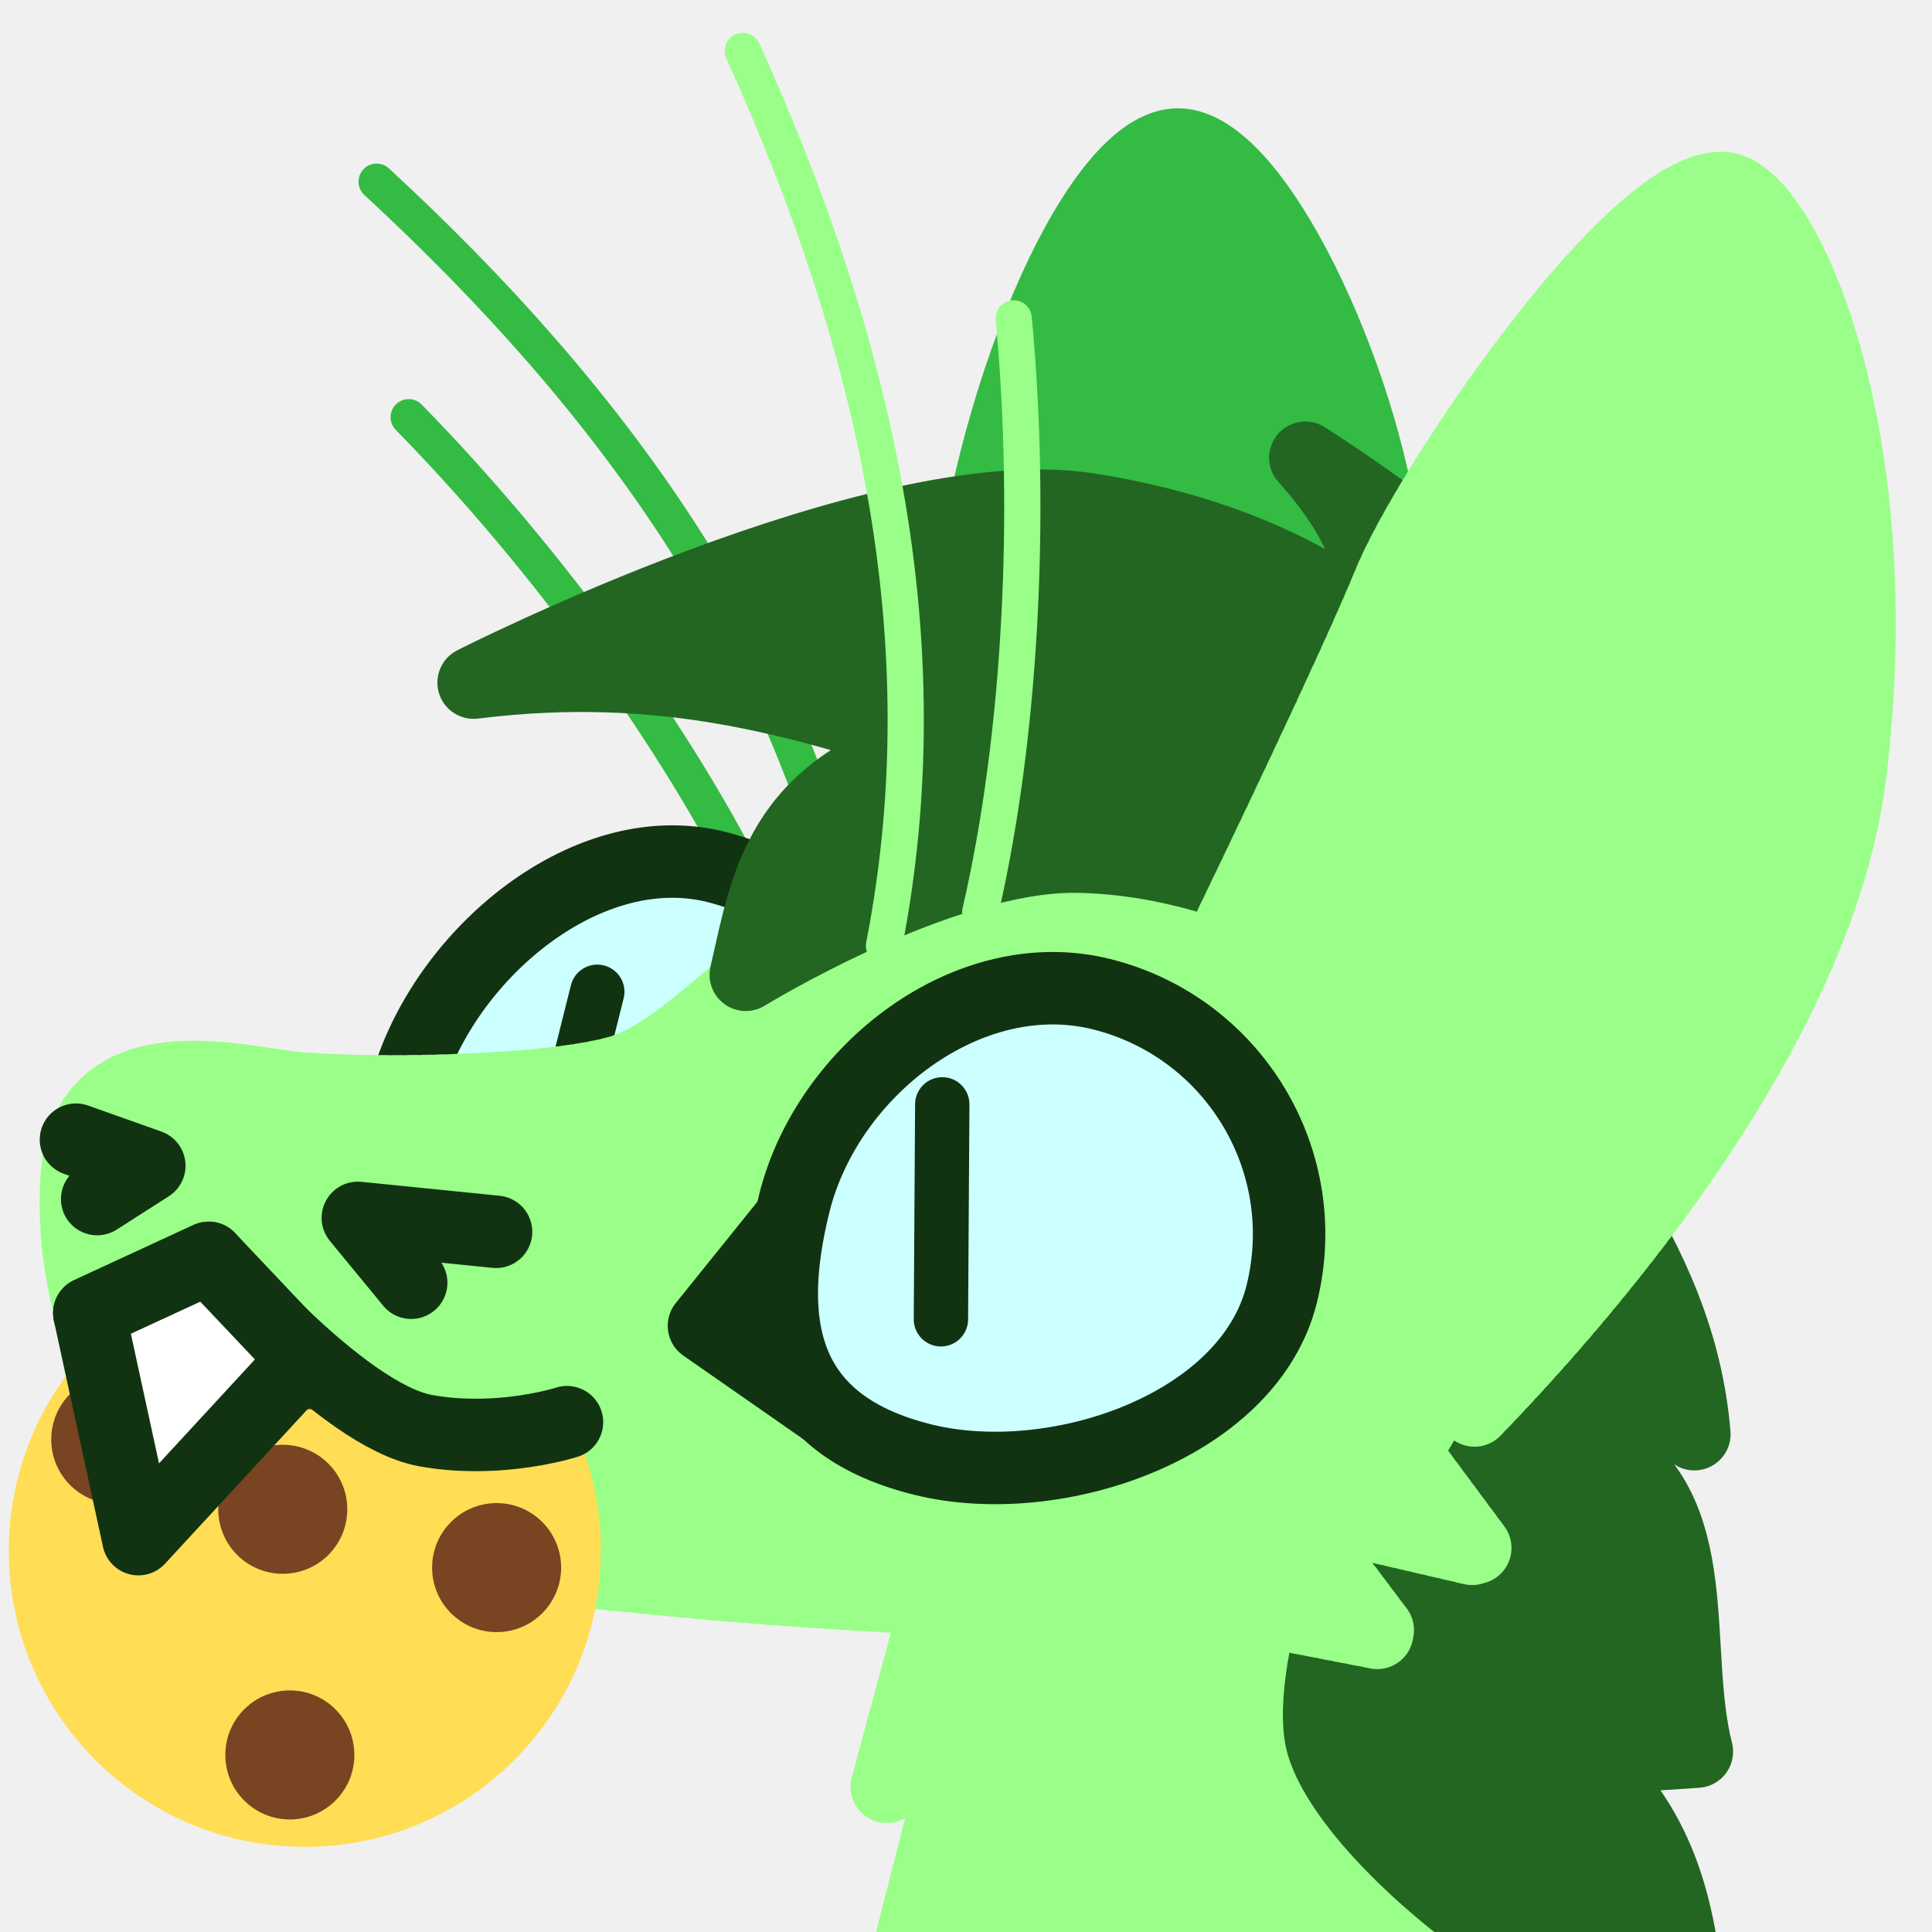
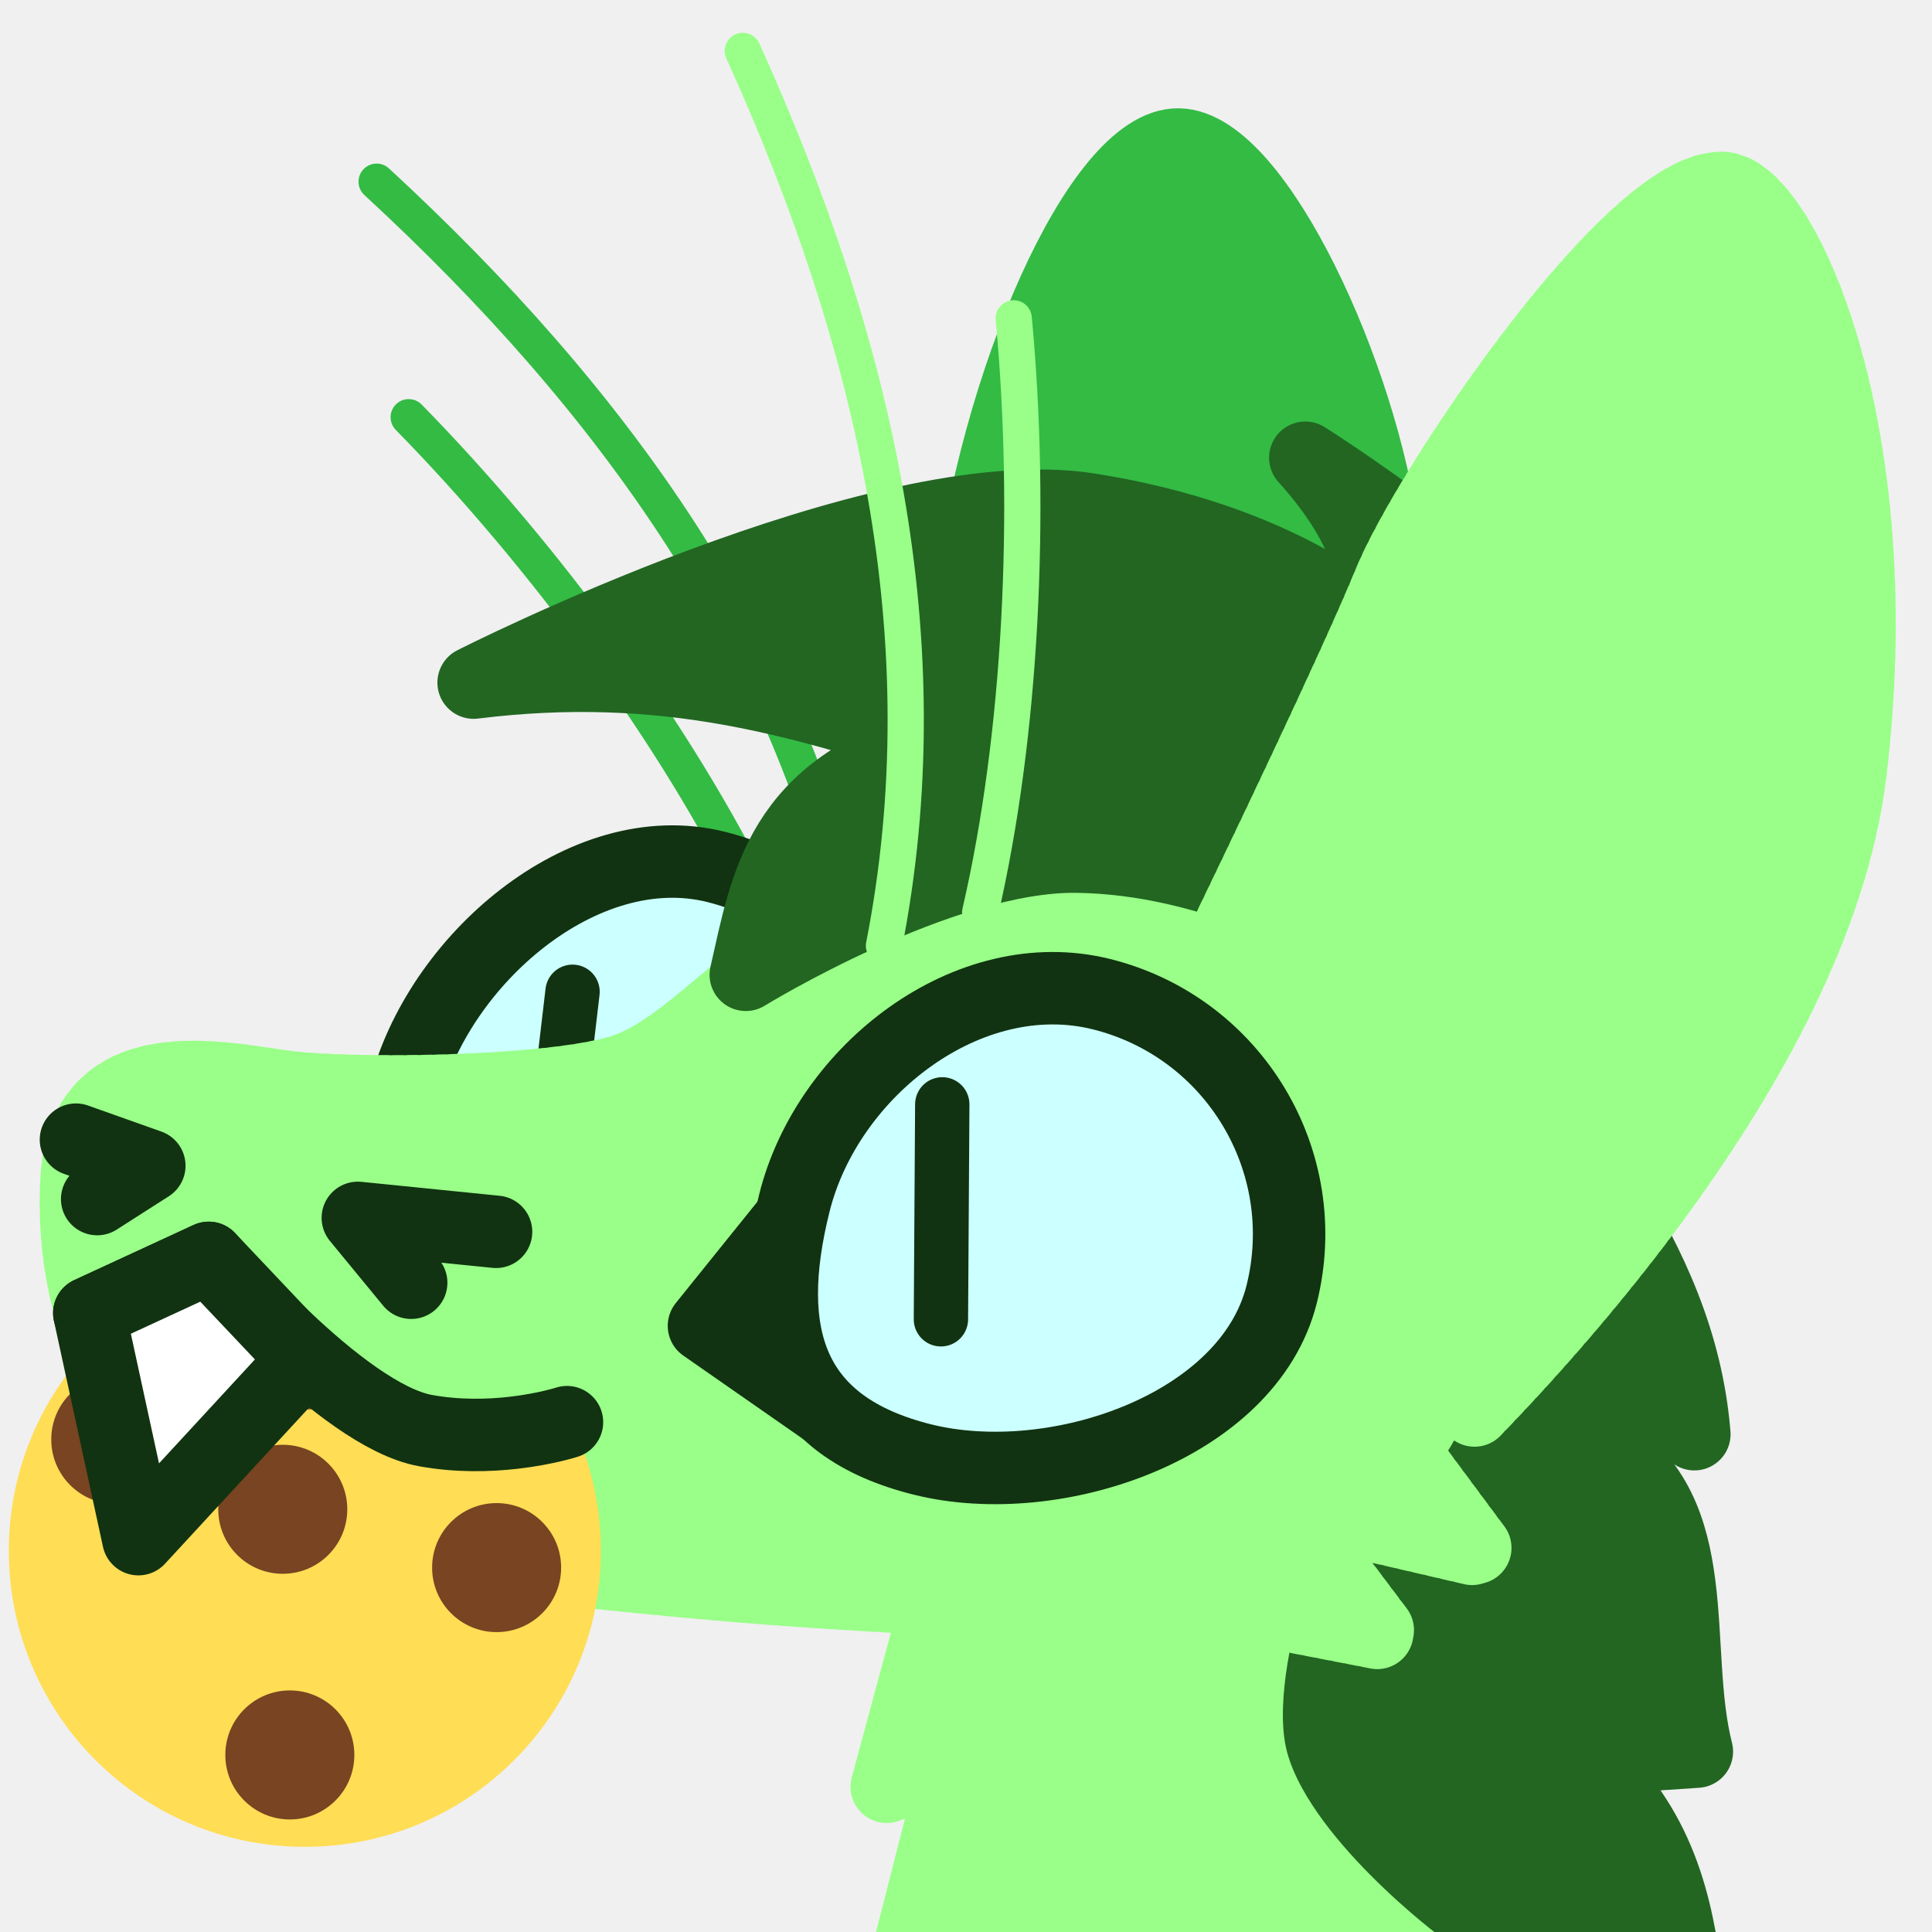
<svg xmlns="http://www.w3.org/2000/svg" version="1.1" id="svg824" width="1706.667" height="1706.667" viewBox="0 0 1706.667 1706.667">
  <defs id="defs828" />
  <g id="layer1" style="display:inline">
    <path style="display:inline;fill:#262;stroke:#262;stroke-width:64;stroke-linecap:round;stroke-linejoin:round;-inkscape-stroke:none;paint-order:fill markers stroke;stop-color:#000000" d="m 1298.031,865.098 c 70.798,131.454 185.382,239.025 198.706,401.828 -29.438,-19.135 -55.932,-14.719 -79.483,13.247 91.022,54.7 58.514,175.917 81.69,267.15 l -99.353,6.624 c 66.759,58.919 81.773,128.186 90.522,198.706 l -494.507,2.208 c -24.38,-41.481 23.115,-208.563 66.236,-227.044 0,0 3.379,-20.015 -75.353,-9.455 C 1015.23,1271.09 1172.184,1096.186 1298.031,865.098 Z" id="path3091" />
    <path style="opacity:1;fill:#9f8;fill-opacity:1;stroke:#9f8;stroke-width:64;stroke-linecap:round;stroke-linejoin:round;stroke-miterlimit:4;stroke-dasharray:none;stroke-dashoffset:0;stroke-opacity:1;paint-order:fill markers stroke;stop-color:#000000" d="m 848.093,1338.888 -64.785,239.508 62.822,-25.521 -51.043,200.244 459.384,-15.705 c 0,0 -127.607,-94.233 -149.202,-184.539 -21.595,-90.306 51.043,-253.25 51.043,-253.25 z" id="path3340" />
    <g id="g12988" transform="rotate(14.03742,864.68,1035.706)">
      <path style="display:inline;fill:none;fill-opacity:1;stroke:#3b4;stroke-width:32;stroke-linecap:round;stroke-linejoin:round;stroke-miterlimit:4;stroke-dasharray:none;stroke-dashoffset:0;stroke-opacity:1;paint-order:fill markers stroke;stop-color:#000000" d="m 214.247,510.634 c 146.957,90.167 298.173,215.743 401.657,338.766" id="path6280-0-6" />
      <path style="display:inline;fill:none;fill-opacity:1;stroke:#3b4;stroke-width:32;stroke-linecap:round;stroke-linejoin:round;stroke-miterlimit:4;stroke-dasharray:none;stroke-dashoffset:0;stroke-opacity:1;paint-order:fill markers stroke;stop-color:#000000" d="M 136.307,315.67 C 386.364,452.289 592.003,626.13 711.506,872.152" id="path6280-3" />
      <g id="g12997">
        <path id="path1915-9" style="display:inline;fill:#cff;stroke:#131;stroke-width:64;stroke-linecap:round;stroke-linejoin:round;paint-order:fill markers stroke;stop-color:#000000" d="m 792.618,1048.728 c 10e-6,120.717 -155.86,218.577 -276.577,218.577 -120.717,0 -160.577,-55.86 -160.577,-176.577 0,-120.717 97.86,-260.577 218.577,-260.577 120.717,0 218.577,97.86 218.577,218.577 z" />
-         <path style="opacity:1;fill:#ffffff;fill-opacity:1;stroke:#131;stroke-width:48;stroke-linecap:round;stroke-linejoin:round;stroke-miterlimit:4;stroke-dasharray:none;stroke-dashoffset:0;stroke-opacity:1;paint-order:fill markers stroke;stop-color:#000000" d="M 498.974,962.622 V 1132.626" id="path2372" />
+         <path style="opacity:1;fill:#ffffff;fill-opacity:1;stroke:#131;stroke-width:48;stroke-linecap:round;stroke-linejoin:round;stroke-miterlimit:4;stroke-dasharray:none;stroke-dashoffset:0;stroke-opacity:1;paint-order:fill markers stroke;stop-color:#000000" d="m 477.77,967.923 21.204,164.703" id="path2372" />
      </g>
      <path style="opacity:1;fill:#3b4;fill-opacity:1;stroke:#3b4;stroke-width:64;stroke-linecap:round;stroke-miterlimit:4;stroke-dasharray:none;stroke-dashoffset:0;stroke-opacity:1;paint-order:fill markers stroke;stop-color:#000000" d="m 834.171,894.549 c 0,0 -75.393,-160.403 -99.507,-341.537 -26.528,-199.265 14.089,-425.401 80.873,-441.019 66.784,-15.618 208.006,160.036 259.205,292.512 51.199,132.475 69.033,440.632 69.033,440.632 z" id="path1640" />
      <path id="path1148" style="display:inline;opacity:1;fill:#9f8;stroke:#9f8;stroke-width:64;stroke-linecap:round;stroke-linejoin:round;stroke-miterlimit:4;stroke-dasharray:6.4, 6.4;stroke-dashoffset:0;stroke-opacity:1;paint-order:fill markers stroke;stop-color:#000000" d="m 1299.055,1153.559 c 0,0 -0.108,-10.821 -0.951,-28.418 -0.422,-8.799 -1.026,-19.291 -1.895,-30.973 -0.869,-11.681 -2,-24.552 -3.473,-38.105 -1.473,-13.553 -3.289,-27.788 -5.523,-42.201 -2.235,-14.413 -4.889,-29.005 -8.043,-43.268 -1.577,-7.131 -3.279,-14.182 -5.115,-21.086 -1.836,-6.904 -3.807,-13.662 -5.922,-20.213 -2.115,-6.551 -4.373,-12.892 -6.787,-18.963 -2.414,-6.071 -4.983,-11.87 -7.715,-17.334 -2.732,-5.464 -5.935,-10.786 -9.539,-15.961 -3.604,-5.175 -7.611,-10.205 -11.949,-15.084 -4.338,-4.879 -9.007,-9.609 -13.94,-14.186 -4.932,-4.576 -10.126,-8.999 -15.514,-13.266 -5.387,-4.266 -10.967,-8.375 -16.67,-12.324 -5.703,-3.949 -11.53,-7.738 -17.41,-11.363 -11.761,-7.251 -23.737,-13.847 -35.371,-19.76 -11.634,-5.913 -22.926,-11.142 -33.32,-15.66 -10.395,-4.519 -19.891,-8.326 -27.934,-11.395 -16.085,-6.137 -26.354,-9.318 -26.354,-9.318 -106.831,-15.988 -232.175,6.969 -312.625,60.014 -101.267,66.77 -136.887,176.629 -198.707,211.955 -61.82,35.325 -225.2,77.273 -280.396,83.897 -55.196,6.623 -183.25,6.625 -161.172,123.641 22.078,117.016 112.599,282.605 377.541,247.279 264.942,-35.326 313.515,-44.157 536.508,-88.314 22.897,-4.534 53.848,-18.32 86.828,-36.947 l 213.871,-11.428 -92.926,-75.256 c 5.358,-4.84 10.6,-9.718 15.633,-14.637 l 142.076,-2.375 -84.881,-69.668 c 3.481,-6.554 6.481,-13.021 8.627,-19.307 1.052,-3.082 2.033,-6.627 3.047,-9.977 z" />
      <path style="display:inline;fill:#262;stroke:#262;stroke-width:64;stroke-linecap:round;stroke-linejoin:round;-inkscape-stroke:none;paint-order:fill markers stroke;stop-color:#000000" d="M 880.931,744.045 C 763.916,771.643 622.613,916.257 622.613,916.257 620.953,833.211 611.28,749.437 735.213,677.809 c -124.695,-7.457 -249.288,-15.117 -408.452,46.365 0,0 303.226,-263.622 490.142,-280.397 172.212,-15.455 264.942,37.533 264.942,37.533 -0.192,-45.683 -31.458,-88.259 -90.522,-128.055 0,0 295.852,97.145 333.385,194.291 37.533,97.145 28.702,167.796 28.702,167.796 l -243.752,34.923 c 0,0 -111.711,-33.819 -228.727,-6.221 z" id="path1637" />
      <g id="g1806" transform="translate(1219.241,525.5313)">
        <circle style="fill:#ffdd55;stroke:none;stroke-width:64;stroke-linecap:round;stroke-linejoin:round;paint-order:fill markers stroke;stop-color:#000000" id="path873" cx="-1063.094" cy="743.172" transform="rotate(-14.03742)" r="261.498" />
        <circle style="fill:#784421;stroke:none;stroke-width:64;stroke-linecap:round;stroke-linejoin:round;paint-order:fill markers stroke;stop-color:#000000" id="path1029" cx="-1230.141" cy="644.818" transform="rotate(-14.03742)" r="56.983" />
        <circle style="display:inline;fill:#784421;stroke:none;stroke-width:64;stroke-linecap:round;stroke-linejoin:round;paint-order:fill markers stroke;stop-color:#000000" id="path1029-4" cx="-1082.609" cy="706.485" transform="rotate(-14.03742)" r="56.983" />
        <circle style="display:inline;fill:#784421;stroke:none;stroke-width:64;stroke-linecap:round;stroke-linejoin:round;paint-order:fill markers stroke;stop-color:#000000" id="path1029-11" cx="-1076.364" cy="923.489" transform="rotate(-14.03742)" r="56.983" />
        <circle style="display:inline;fill:#784421;stroke:none;stroke-width:64;stroke-linecap:round;stroke-linejoin:round;paint-order:fill markers stroke;stop-color:#000000" id="path1029-9" cx="-893.705" cy="758.004" transform="rotate(-14.03742)" r="56.983" />
        <circle style="display:inline;fill:#784421;stroke:none;stroke-width:64;stroke-linecap:round;stroke-linejoin:round;paint-order:fill markers stroke;stop-color:#000000" id="path1029-1" cx="-1060.752" cy="561.294" transform="rotate(-14.03742)" r="56.983" />
      </g>
      <path id="path13483" style="display:inline;opacity:1;fill:#9f8;stroke:#9f8;stroke-width:64;stroke-linecap:round;stroke-linejoin:round;stroke-miterlimit:4;stroke-dasharray:6.4, 6.4;stroke-dashoffset:0;stroke-opacity:1;paint-order:fill markers stroke;stop-color:#000000" d="m 1292.465,32.427 c -78.399,13.079 -189.645,320.445 -202.472,409.824 -11.421,79.578 -53.232,282.096 -65.136,339.497 0,0 10.652,1.448 27.528,4.855 8.438,1.703 18.431,3.896 29.428,6.643 10.996,2.747 22.995,6.046 35.443,9.964 12.448,3.918 25.347,8.453 38.14,13.67 6.397,2.608 12.767,5.386 19.043,8.343 6.276,2.957 12.455,6.091 18.471,9.413 6.016,3.322 11.867,6.83 17.485,10.532 5.618,3.702 11.002,7.599 16.084,11.698 5.082,4.099 9.861,8.401 14.268,12.912 4.407,4.512 8.441,9.234 12.036,14.174 3.594,4.94 7.082,10.238 10.462,15.828 3.38,5.591 6.651,11.474 9.815,17.588 3.164,6.113 6.22,12.455 9.167,18.963 2.947,6.508 5.786,13.182 8.515,19.957 5.458,13.549 10.477,27.505 15.053,41.354 4.576,13.849 8.71,27.591 12.393,40.717 3.683,13.126 6.917,25.635 9.696,37.015 2.779,11.379 5.101,21.629 6.965,30.239 3.728,17.219 5.614,27.874 5.614,27.874 76.201,-131.87 213.467,-405.661 185.463,-627.421 C 1487.585,202.448 1343.305,23.946 1292.465,32.427 Z" />
      <g id="g13003">
        <path style="opacity:1;fill:#9f8;fill-opacity:1;stroke:none;stroke-width:64;stroke-linecap:round;stroke-linejoin:round;stroke-miterlimit:4;stroke-dasharray:none;stroke-dashoffset:0;stroke-opacity:1;paint-order:fill markers stroke;stop-color:#000000" d="m 132.471,1346.787 90.522,-72.859 c 0,0 146.935,106.632 222.993,101.561 66.235,-4.416 119.224,-37.533 119.224,-37.533 l -32.922,-235.898 -431.652,43.553 -7.57,162.817 z" id="path3264" />
        <path style="opacity:1;fill:none;fill-opacity:1;stroke:#131;stroke-width:64;stroke-linecap:round;stroke-linejoin:round;stroke-miterlimit:4;stroke-dasharray:none;stroke-dashoffset:0;stroke-opacity:1;paint-order:fill markers stroke;stop-color:#000000" d="m 83.898,1201.07 68.443,6.623 -37.533,39.741" id="path2163" />
        <path style="opacity:1;fill:none;fill-opacity:1;stroke:#131;stroke-width:64;stroke-linecap:round;stroke-linejoin:round;stroke-miterlimit:4;stroke-dasharray:none;stroke-dashoffset:0;stroke-opacity:1;paint-order:fill markers stroke;stop-color:#000000" d="m 401.828,1251.85 -59.612,-44.157 121.432,-17.663" id="path2198" />
        <path style="opacity:1;fill:#9f8;fill-opacity:1;stroke:#131;stroke-width:64;stroke-linecap:round;stroke-linejoin:round;stroke-miterlimit:4;stroke-dasharray:none;stroke-dashoffset:0;stroke-opacity:1;paint-order:fill markers stroke;stop-color:#000000" d="m 132.471,1346.787 90.522,-72.859 c 0,0 146.935,106.632 222.993,101.561 28.819,-1.921 55.13,-9.276 75.66,-16.973 13.914,-5.216 25.172,-10.589 32.756,-14.534 6.945,-3.612 10.808,-6.027 10.808,-6.027" id="path2200" />
        <path style="opacity:1;fill:#ffffff;fill-opacity:1;stroke:#131;stroke-width:64;stroke-linecap:round;stroke-linejoin:round;stroke-miterlimit:4;stroke-dasharray:none;stroke-dashoffset:0;stroke-opacity:1;paint-order:fill markers stroke;stop-color:#000000" d="m 222.993,1530.039 -90.522,-183.251 90.522,-72.859 103.769,66.235 z" id="path2202" />
      </g>
      <g id="g12993">
        <path style="opacity:1;fill:#131;fill-opacity:1;stroke:#131;stroke-width:64;stroke-linecap:round;stroke-linejoin:round;stroke-miterlimit:4;stroke-dasharray:none;stroke-dashoffset:0;stroke-opacity:1;paint-order:fill markers stroke;stop-color:#000000" d="m 661.976,1226.049 53.367,-115.501 86.531,168.711 z" id="path7852" />
        <path id="path1915" style="opacity:1;fill:#cff;stroke:#131;stroke-width:64;stroke-linecap:round;stroke-linejoin:round;paint-order:fill markers stroke;stop-color:#000000" d="m 1150.289,1075.222 c 0,120.717 -151.86,218.577 -272.577,218.577 -120.717,0 -164.577,-71.86 -164.577,-192.577 -2e-5,-120.717 97.86,-244.577 218.577,-244.577 120.717,-2e-5 218.577,97.86 218.577,218.577 z" />
        <path style="opacity:1;fill:#ffffff;fill-opacity:1;stroke:#131;stroke-width:48;stroke-linecap:round;stroke-linejoin:round;stroke-miterlimit:4;stroke-dasharray:none;stroke-dashoffset:0;stroke-opacity:1;paint-order:fill markers stroke;stop-color:#000000" d="M 818.741,985.185 863.639,1169.675" id="path2350" />
      </g>
      <path style="opacity:1;fill:none;fill-opacity:1;stroke:#9f8;stroke-width:32;stroke-linecap:round;stroke-linejoin:round;stroke-miterlimit:4;stroke-dasharray:none;stroke-dashoffset:0;stroke-opacity:1;paint-order:fill markers stroke;stop-color:#000000" d="M 422.098,125.101 C 599.1,348.402 720.689,588.661 734.815,861.807" id="path6280" />
      <path style="display:inline;fill:none;fill-opacity:1;stroke:#9f8;stroke-width:32;stroke-linecap:round;stroke-linejoin:round;stroke-miterlimit:4;stroke-dasharray:none;stroke-dashoffset:0;stroke-opacity:1;paint-order:fill markers stroke;stop-color:#000000" d="m 711.568,296.293 c 57.336,162.601 95.675,355.385 98.55,516.119" id="path6280-0" />
    </g>
  </g>
</svg>
